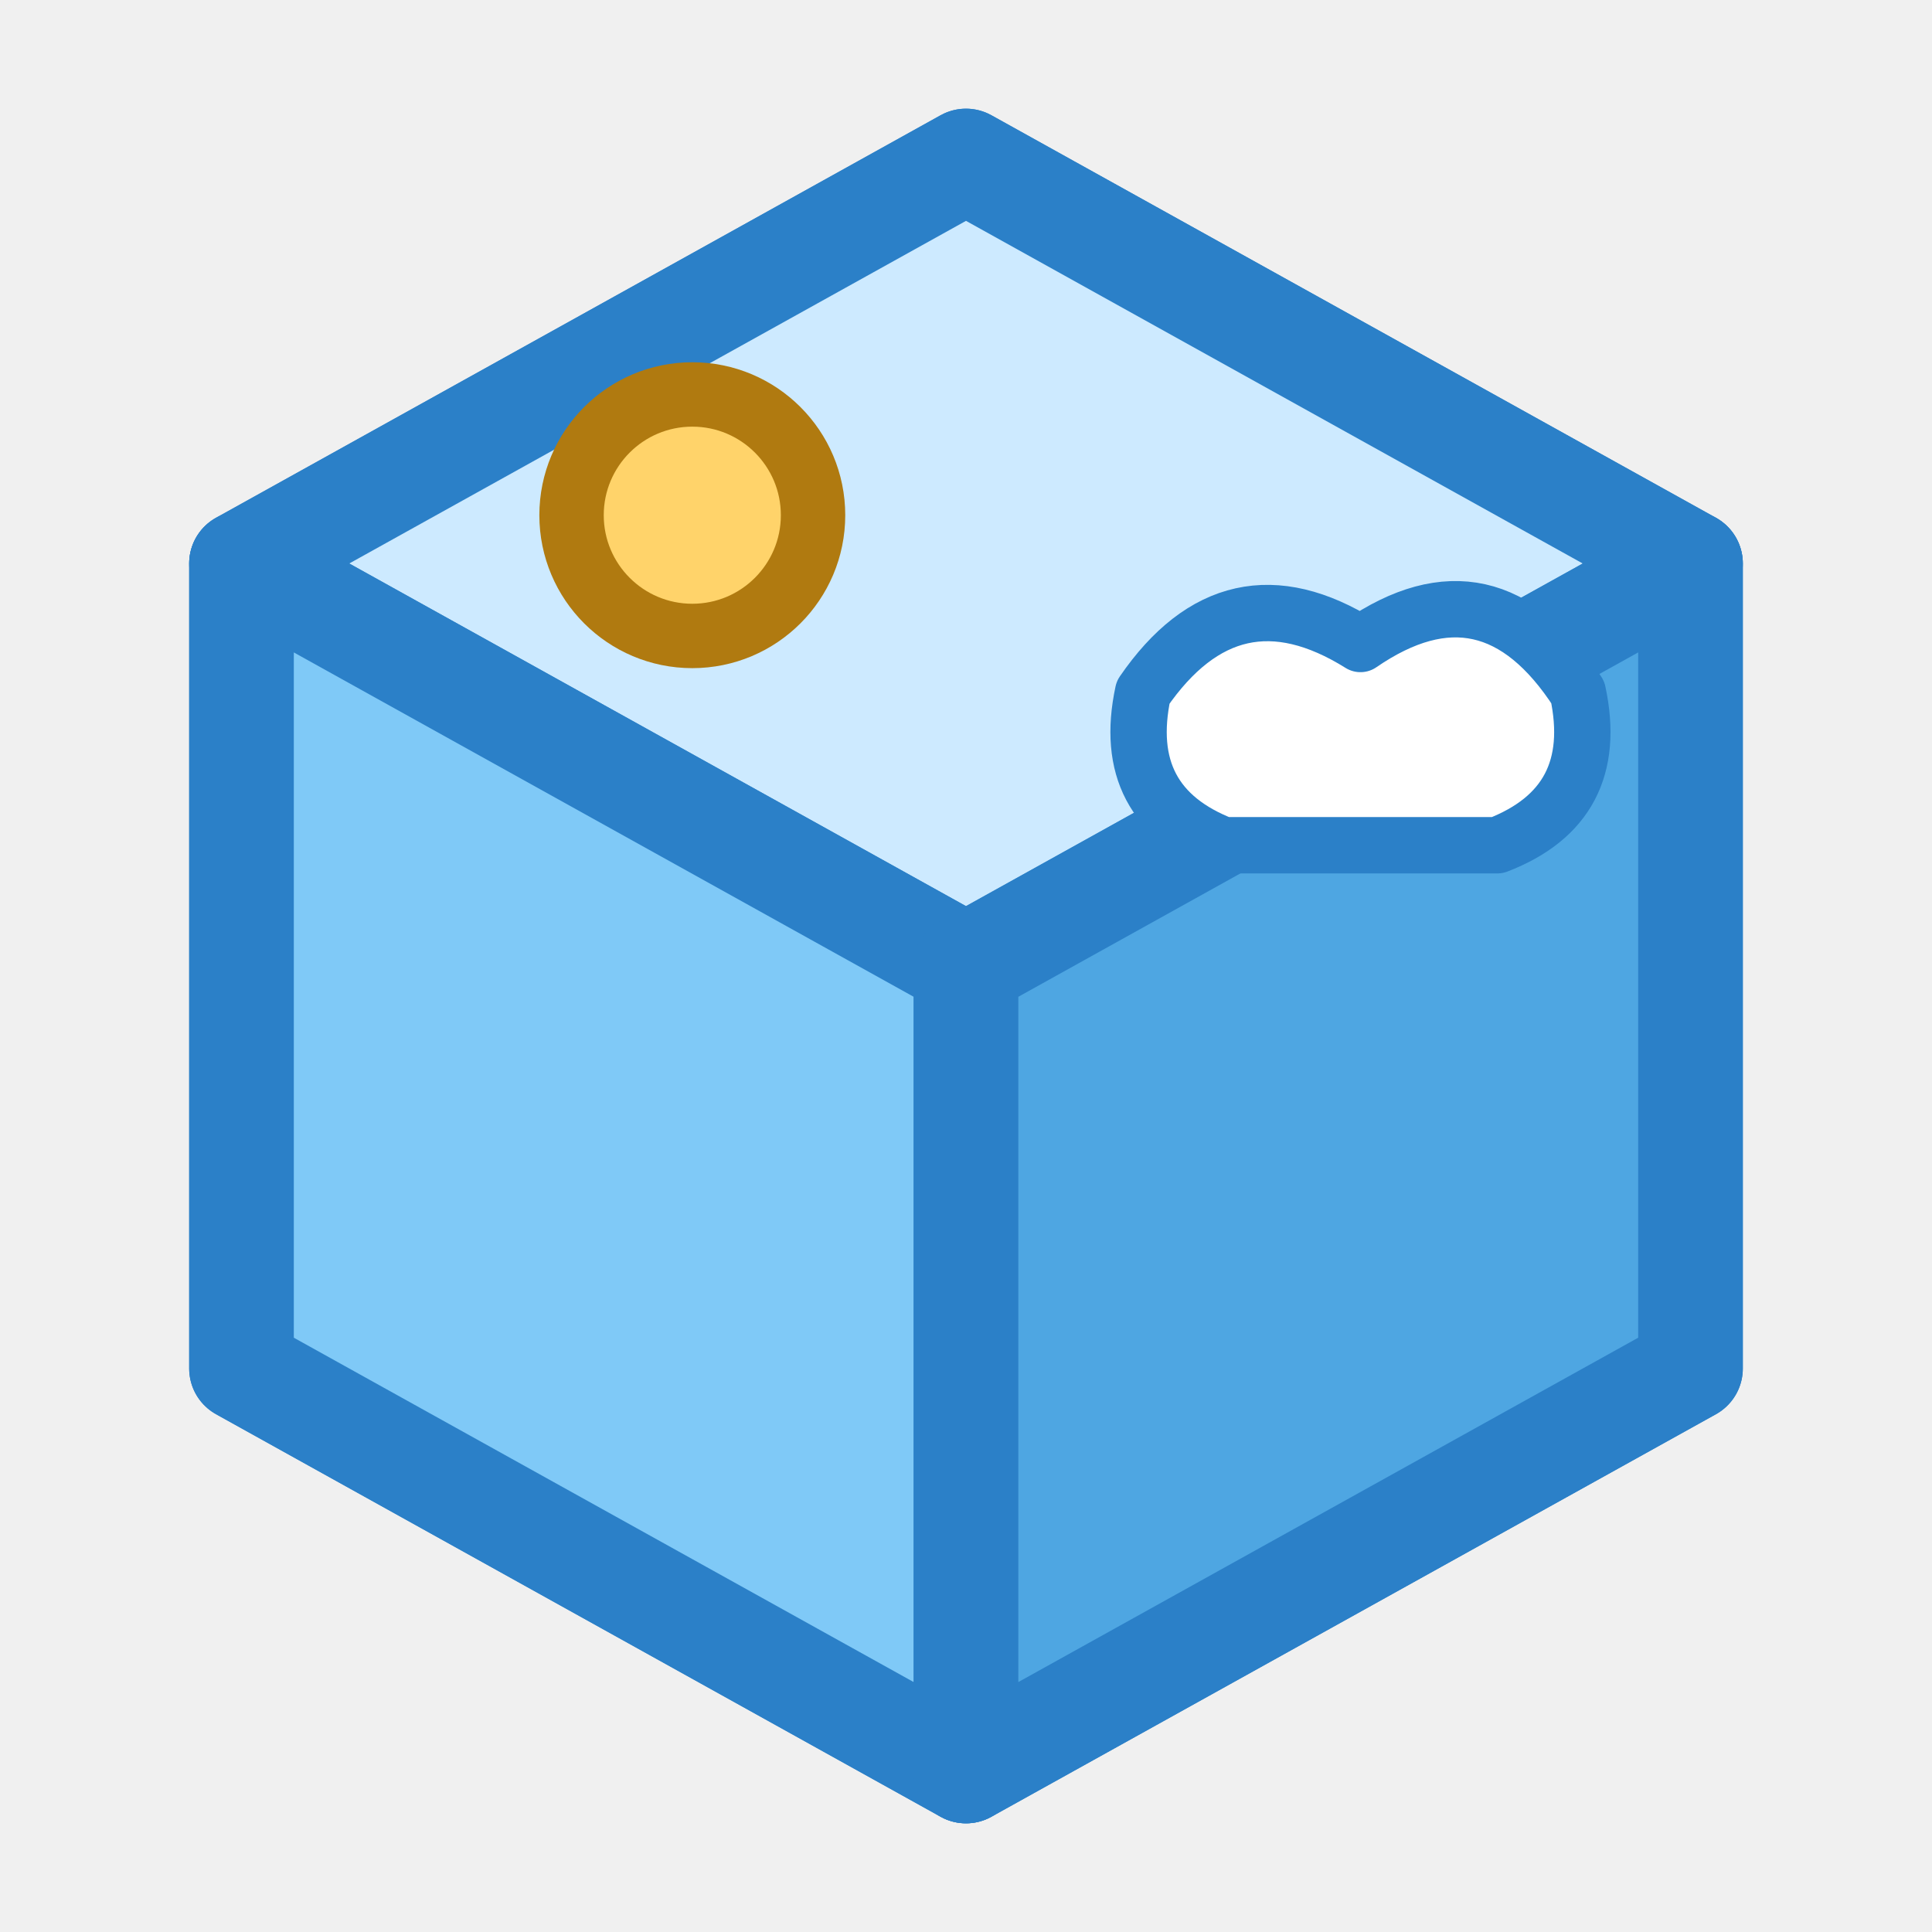
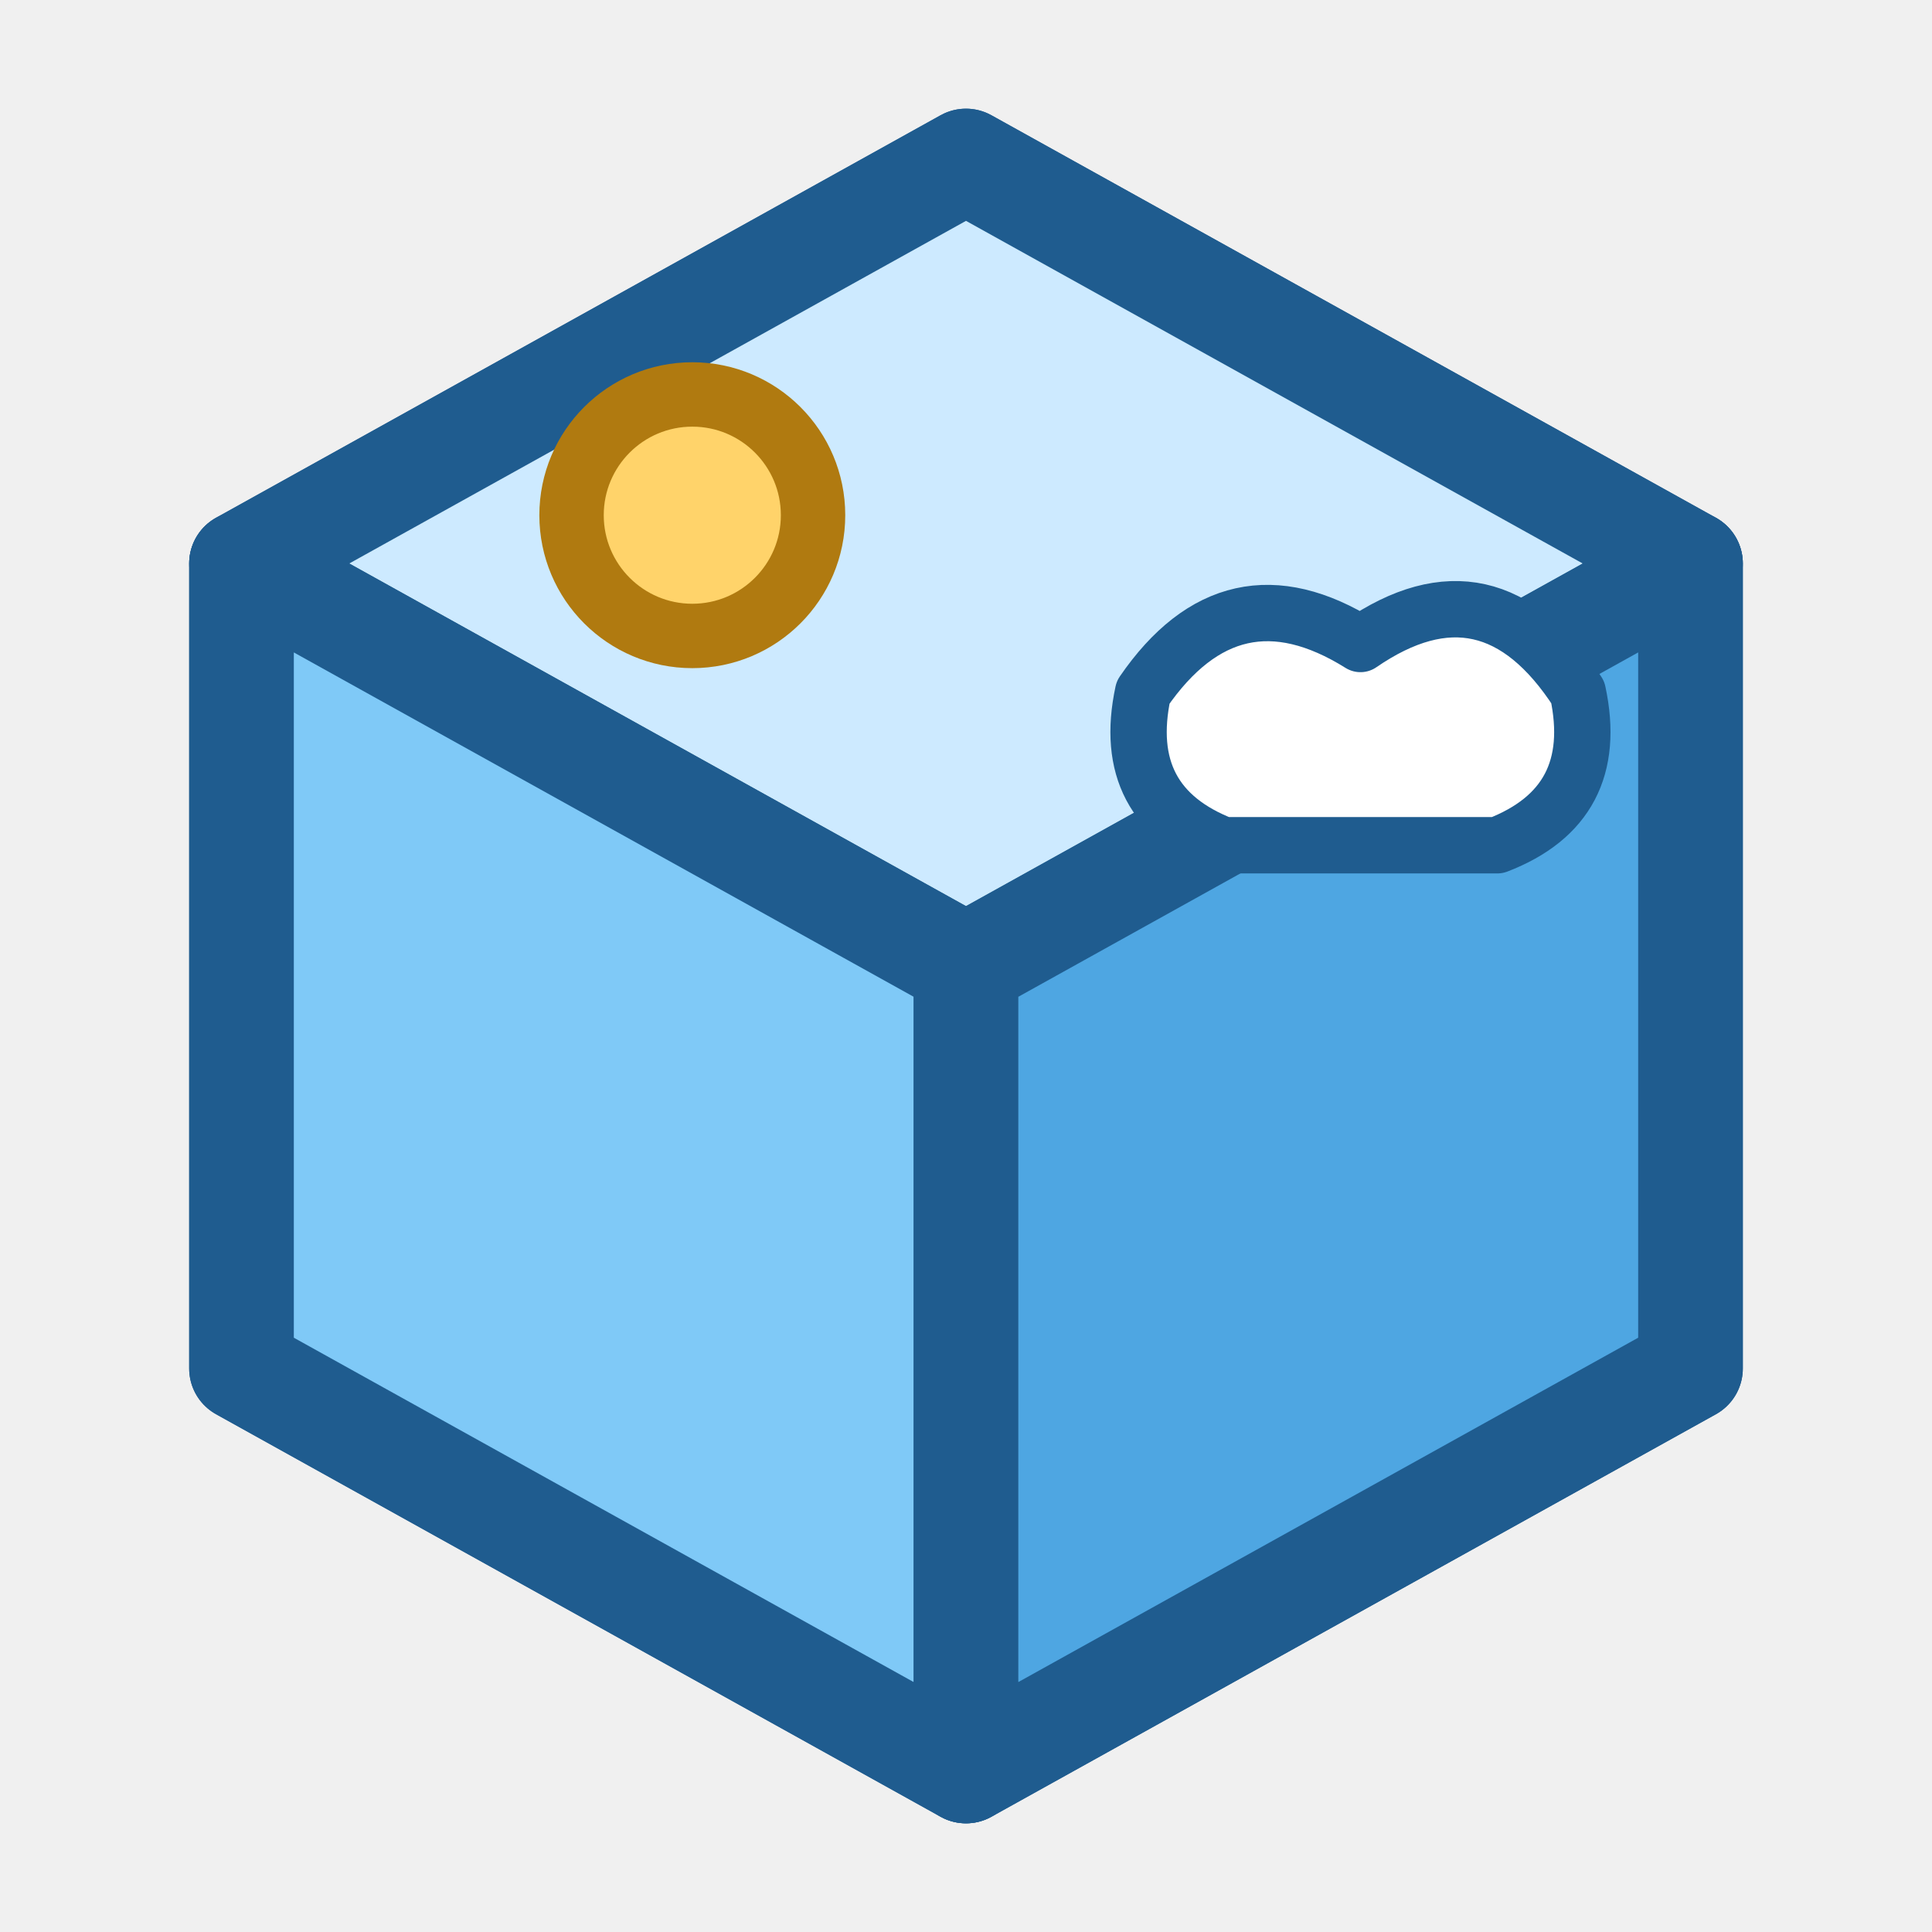
<svg xmlns="http://www.w3.org/2000/svg" width="24" height="24" viewBox="0 0 24 24">
-   <path d="M12,2 L21,7 L21,17 L12,22 L3,17 L3,7 Z" fill="#5fb4ee" stroke="#2b80c8" stroke-width="1.3" stroke-linejoin="round" />
-   <path d="M12,2 L21,7 L12,12 L3,7 Z" fill="#cdeaff" stroke="#2b80c8" stroke-width="1.3" stroke-linejoin="round" />
-   <path d="M3,7 L12,12 L12,22 L3,17 Z" fill="#7fc9f7" stroke="#2b80c8" stroke-width="1.3" stroke-linejoin="round" />
-   <path d="M21,7 L21,17 L12,22 L12,12 Z" fill="#4ea6e2" stroke="#2b80c8" stroke-width="1.3" stroke-linejoin="round" />
+   <path d="M12,2 L21,7 L21,17 L12,22 L3,17 L3,7 Z" fill="#5fb4ee" stroke="#1f5c8f" stroke-width="1.3" stroke-linejoin="round" />
+   <path d="M12,2 L21,7 L12,12 L3,7 Z" fill="#cdeaff" stroke="#1f5c8f" stroke-width="1.3" stroke-linejoin="round" />
+   <path d="M3,7 L12,12 L12,22 L3,17 Z" fill="#7fc9f7" stroke="#1f5c8f" stroke-width="1.3" stroke-linejoin="round" />
+   <path d="M21,7 L21,17 L12,22 L12,12 Z" fill="#4ea6e2" stroke="#1f5c8f" stroke-width="1.3" stroke-linejoin="round" />
  <circle cx="8.6" cy="6.4" r="1.5" fill="#ffd36a" stroke="#b07a10" stroke-width="0.8" />
-   <path d="M14.2,8.6 q1.1,-1.6 2.7,-0.6 q1.6,-1.1 2.7,0.6 q0.3,1.4 -1,1.9 l-3.4,0 q-1.3,-0.5 -1,-1.9 Z" fill="#ffffff" stroke="#2b80c8" stroke-width="0.7" stroke-linejoin="round" />
+   <path d="M14.2,8.6 q1.1,-1.6 2.7,-0.6 q1.6,-1.1 2.7,0.6 q0.3,1.4 -1,1.9 l-3.4,0 q-1.3,-0.5 -1,-1.9 Z" fill="#ffffff" stroke="#1f5c8f" stroke-width="0.7" stroke-linejoin="round" />
</svg>
